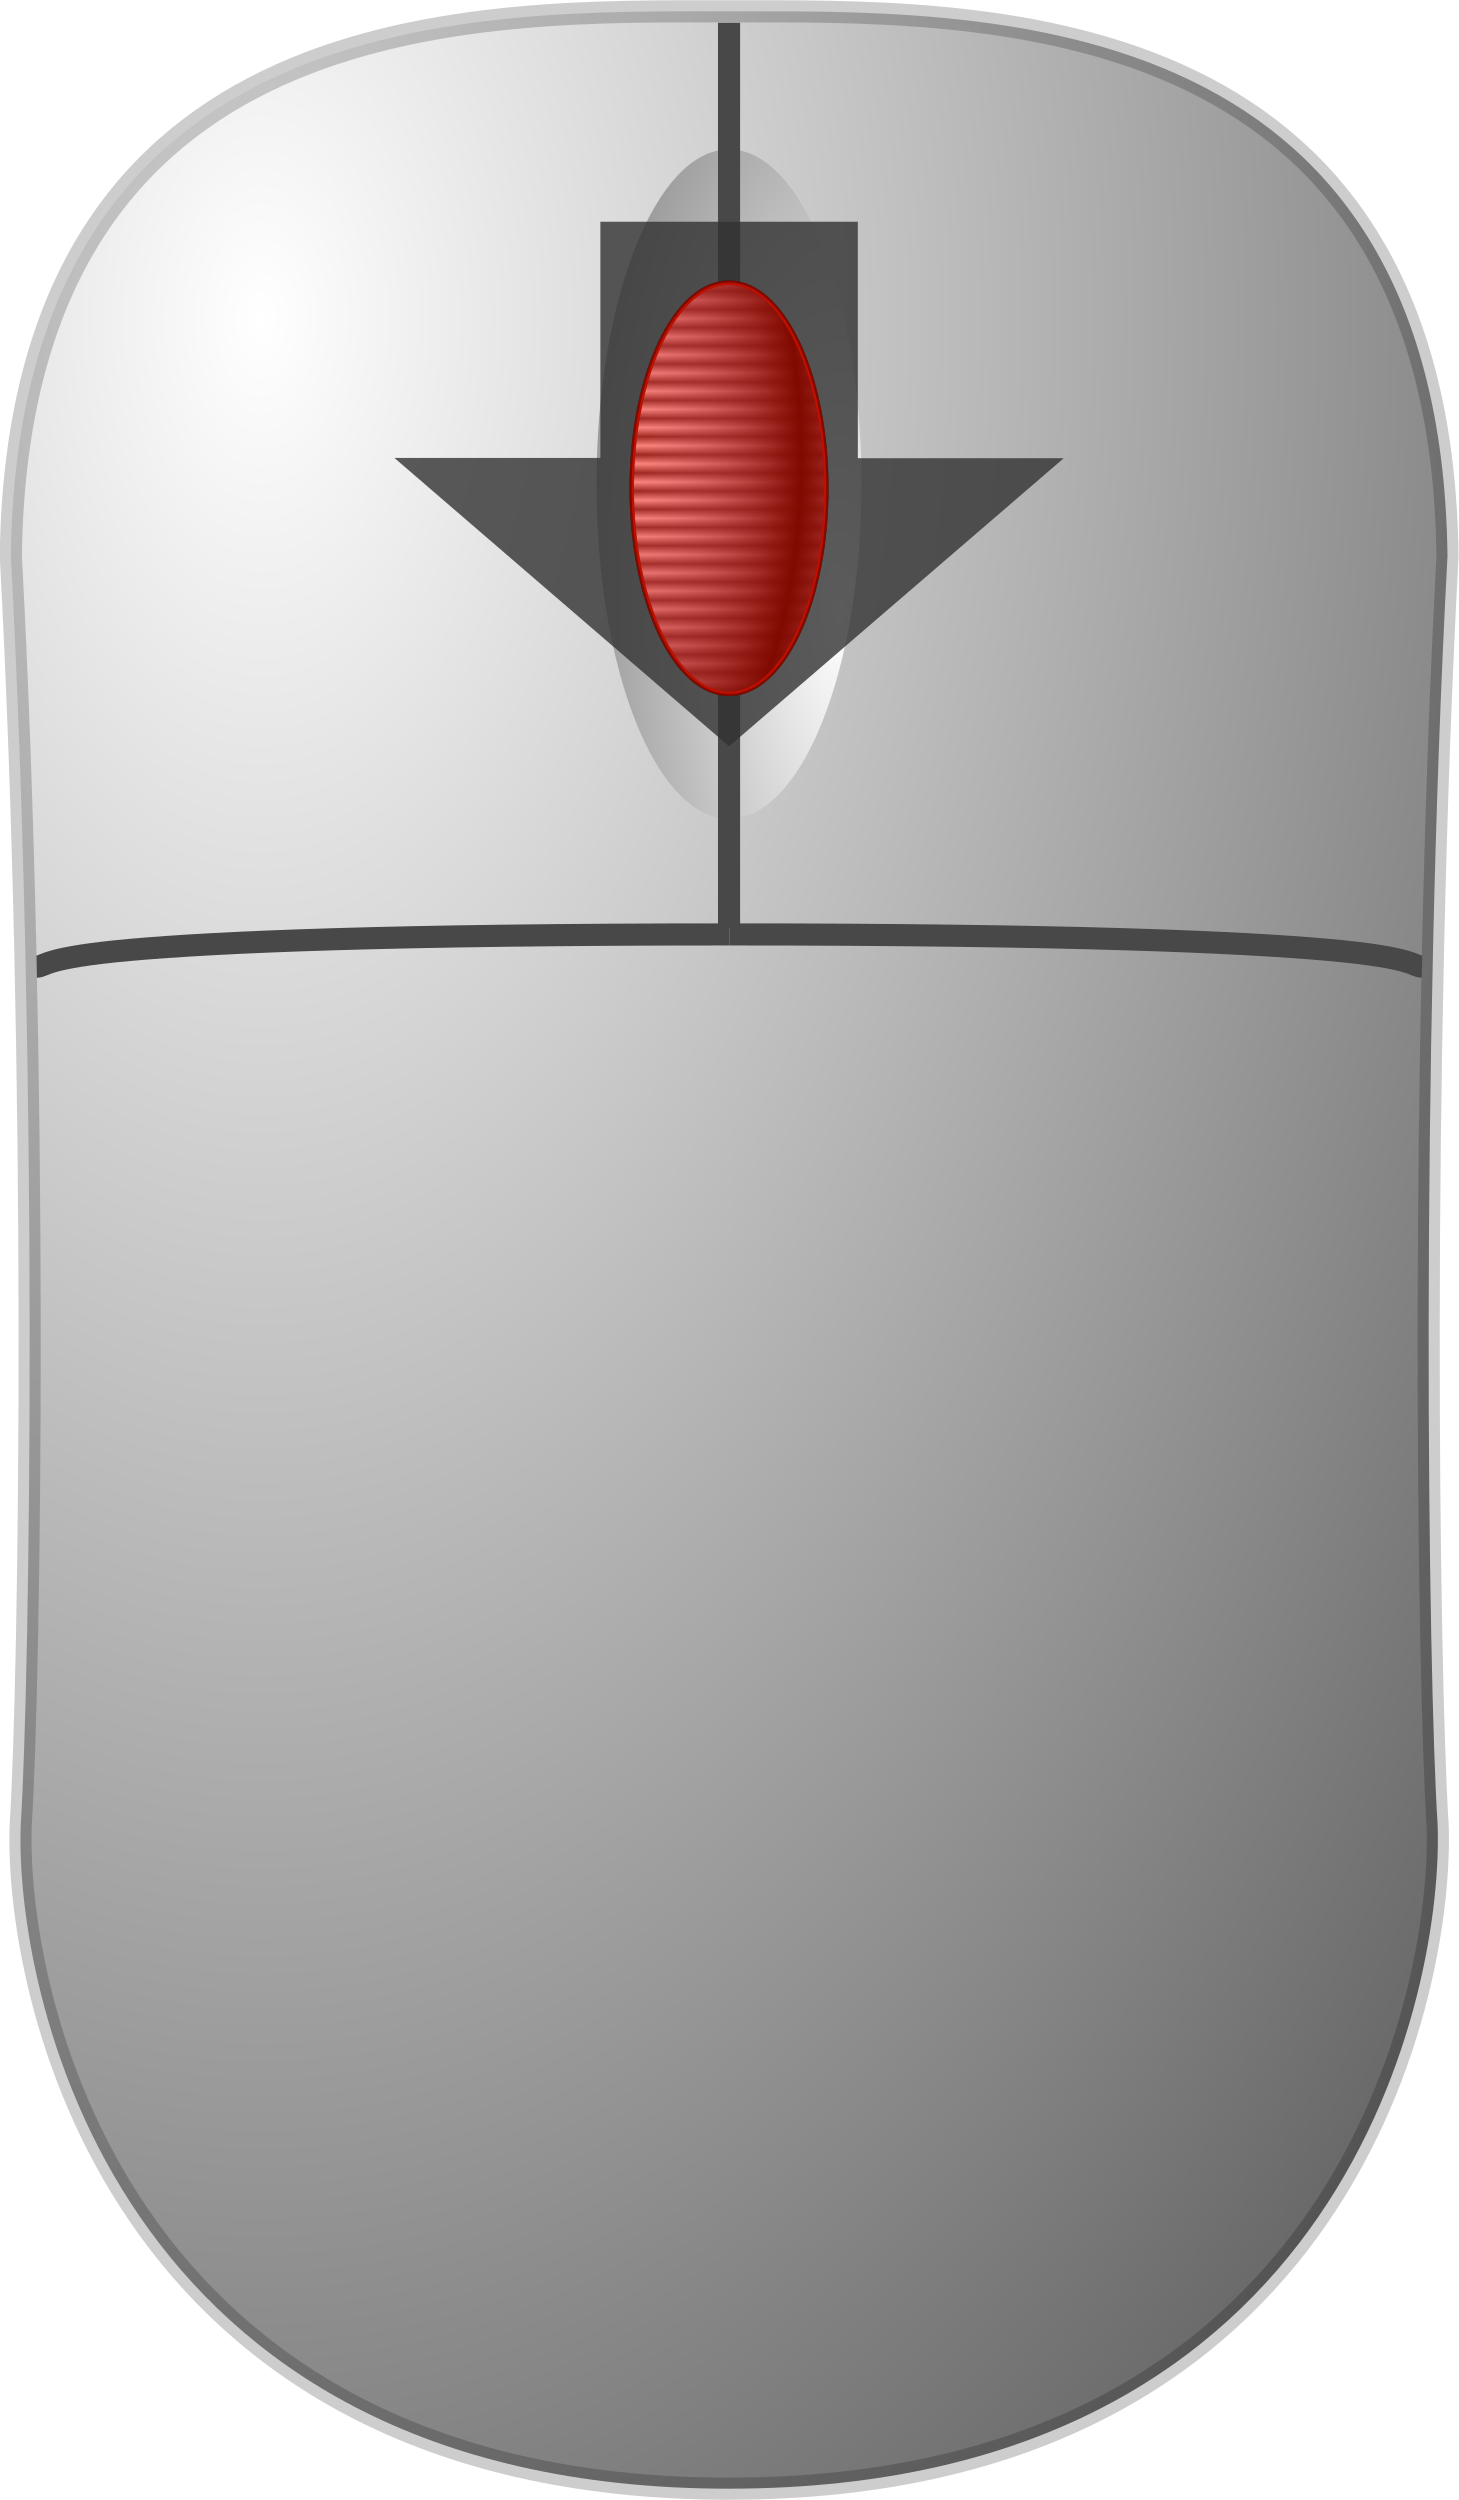
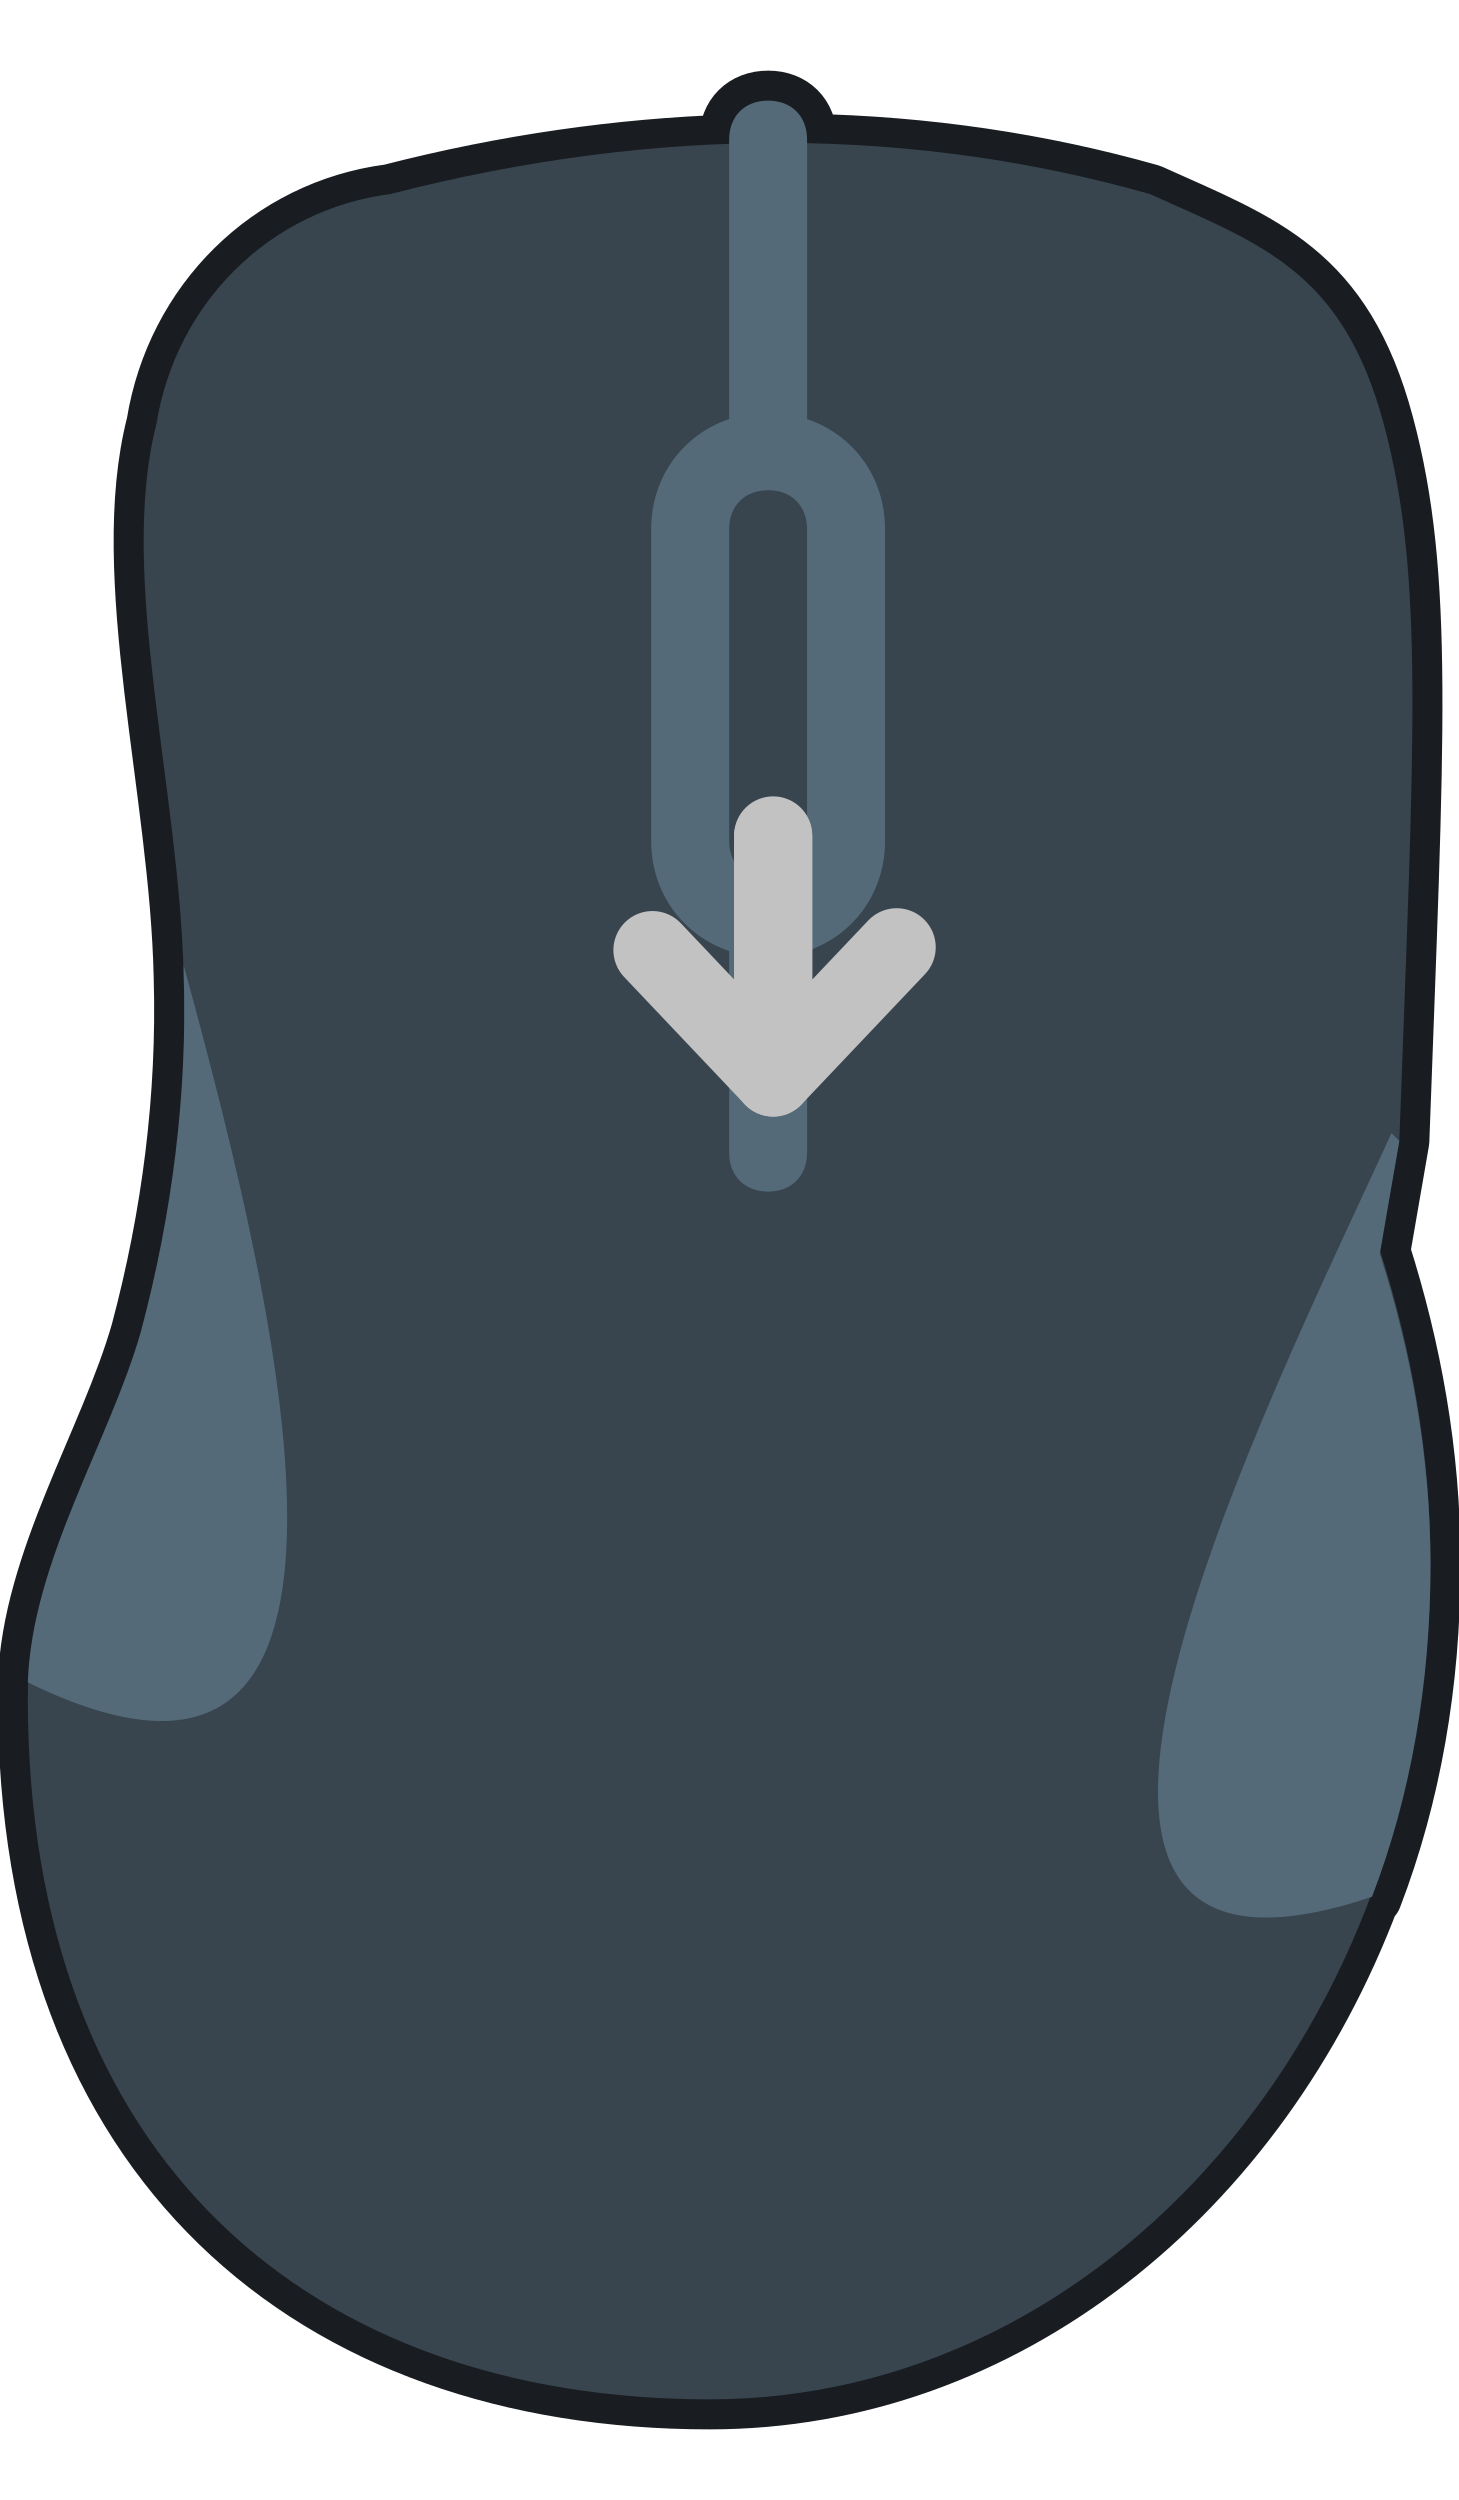
- <svg xmlns="http://www.w3.org/2000/svg" xmlns:xlink="http://www.w3.org/1999/xlink" viewBox="0 0 35 60" version="1.1" id="svg898">
-   <defs id="defs902">
-     <radialGradient id="c" cx="85.528" cy="170.14" r="252.08" gradientTransform="matrix(0.14849,0,0,0.25527,-6.43024,-35.80705)" gradientUnits="userSpaceOnUse" spreadMethod="reflect" xlink:href="#b" />
-     <linearGradient id="b">
-       <stop stop-color="#fff" offset="0" id="stop3" />
-       <stop stop-color="#666" offset="1" id="stop5" />
+ <svg xmlns="http://www.w3.org/2000/svg" xmlns:xlink="http://www.w3.org/1999/xlink" version="1.1" viewBox="0 0 35 60" id="svg35">
+   <defs id="defs39">
+     <linearGradient id="linearGradient857">
+       <stop style="stop-color:#207bb3;stop-opacity:1;" offset="0" id="stop853" />
+       <stop style="stop-color:#207bb3;stop-opacity:0;" offset="1" id="stop855" />
    </linearGradient>
-     <radialGradient id="a" cx="193.4" cy="181.62" r="68.141" gradientTransform="matrix(0.13524,0,0,0.34162,-6.00874,-47.41504)" gradientUnits="userSpaceOnUse" spreadMethod="reflect" xlink:href="#b" />
-     <linearGradient id="d" x1="193.63" x2="193.63" y1="161.65" y2="162.42" gradientTransform="matrix(0.13405,0,0,0.2832,-6.29934,-36.60804)" gradientUnits="userSpaceOnUse" spreadMethod="reflect">
-       <stop stop-color="#333" offset="0" id="stop9" />
-       <stop stop-color="#fff" offset="1" id="stop11" />
-     </linearGradient>
-     <radialGradient id="e" cx="158.03" cy="169.2" r="31.163" gradientTransform="matrix(0.13493,0,0,0.28136,-6.29934,-36.60804)" gradientUnits="userSpaceOnUse" spreadMethod="reflect">
-       <stop stop-color="#b3b3eb" stop-opacity="0" offset="0" id="stop14" />
-       <stop offset="1" id="stop16" />
-     </radialGradient>
+     <radialGradient xlink:href="#linearGradient857" id="radialGradient859-3" cx="49.397" cy="30.763" fx="49.397" fy="30.763" r="26.048" gradientTransform="matrix(6.532941,0,0,1.980328,-259.5602,-34.45303)" gradientUnits="userSpaceOnUse" />
  </defs>
-   <path d="m 17.502,59.729 c -14.905,0 -17.159,-12.11 -17.004,-15.947 0.229,-3.619 0.42,-18.176 -0.238,-30.434 C 0.428,-0.048 11.61,0.272 17.5,0.272 c 5.89,0 17.072,-0.32 17.24,13.076 -0.658,12.258 -0.468,26.815 -0.238,30.433 0.154,3.837 -2.099,15.947 -17.004,15.947" fill="url(#c)" fill-rule="evenodd" stroke="#000000" stroke-linejoin="round" stroke-opacity="0.198" stroke-width="0.531" id="path19" style="fill:url(#c)" />
-   <ellipse cx="17.497" cy="11.617" rx="3.18" ry="8.032" fill="url(#a)" fill-rule="evenodd" id="ellipse21" style="fill:url(#a)" />
-   <g fill="none" stroke="#484848" id="g29" transform="translate(-9.3999999e-4,-4.4938326e-5)">
-     <path d="m 17.505,22.426 c -8.161,0 -12.278,0.183 -14.374,0.371 -2.096,0.188 -2.039,0.399 -2.251,0.404" stroke-width="0.531" id="path23" />
-     <path d="m 17.504,22.426 c 8.161,0 12.278,0.183 14.374,0.371 2.096,0.188 2.039,0.399 2.251,0.404" stroke-width="0.531" id="path25" />
-     <path d="m 17.498,0.546 v 21.716" stroke-width="0.531" id="path27" />
+   <radialGradient id="a" cx="193.4" cy="181.62" r="68.141" gradientTransform="matrix(0.13524,0,0,0.34162,53.70034,-47.415)" gradientUnits="userSpaceOnUse" spreadMethod="reflect" xlink:href="#b" />
+   <linearGradient id="b">
+     <stop stop-color="#fff" offset="0" id="stop3" />
+     <stop stop-color="#666" offset="1" id="stop5" />
+   </linearGradient>
+   <radialGradient id="c" cx="85.528" cy="170.14" r="252.08" gradientTransform="matrix(0.14849,0,0,0.25527,53.27884,-35.807)" gradientUnits="userSpaceOnUse" spreadMethod="reflect" xlink:href="#b" />
+   <linearGradient id="d" x1="193.63" x2="193.63" y1="161.65" y2="162.42" gradientTransform="matrix(0.13405,0,0,0.2832,53.40973,-36.608)" gradientUnits="userSpaceOnUse" spreadMethod="reflect">
+     <stop stop-color="#333" offset="0" id="stop9" />
+     <stop stop-color="#fff" offset="1" id="stop11" />
+   </linearGradient>
+   <radialGradient id="e" cx="158.03" cy="169.2" r="31.163" gradientTransform="matrix(0.13493,0,0,0.28136,53.40973,-36.608)" gradientUnits="userSpaceOnUse" spreadMethod="reflect">
+     <stop stop-color="#b3b3eb" stop-opacity="0" offset="0" id="stop14" />
+     <stop offset="1" id="stop16" />
+   </radialGradient>
+   <g id="g1768" transform="translate(-0.14453,0.7041013)">
+     <path id="path866" style="font-variation-settings:normal;vector-effect:none;fill:#515151;fill-opacity:1;stroke:#191d22;stroke-width:1.44;stroke-linecap:round;stroke-linejoin:round;stroke-miterlimit:4;stroke-dasharray:none;stroke-dashoffset:0;stroke-opacity:1;paint-order:markers fill stroke;stop-color:#000000" d="m 18.58,1.711 c -0.561,0 -0.936,0.373 -0.936,0.934 V 2.766 C 15.016,2.858 12.309,3.235 9.51,3.955 6.611,4.329 4.366,6.572 3.898,9.471 2.963,13.118 4.459,18.262 4.553,22.75 c 0.083,2.867 -0.287,5.733 -1.027,8.508 -0.748,2.618 -2.619,5.517 -2.713,8.416 0.009,0.005 0.018,0.007 0.027,0.012 C 0.834,39.807 0.812,39.928 0.812,40.049 0.812,51.176 7.64,56.881 17.178,56.881 c 7.078,0 13.169,-4.951 15.844,-12.049 0.018,-0.006 0.033,-0.01 0.051,-0.016 0.935,-2.431 1.404,-5.142 1.404,-7.947 0,-0.016 -0.002,-0.031 -0.002,-0.047 3.2e-5,-0.016 0.002,-0.031 0.002,-0.047 0,-2.605 -0.465,-5.117 -1.207,-7.445 L 33.729,26.678 C 34.08,17.011 34.338,13.131 33.354,9.471 32.369,5.81 30.444,5.171 27.744,3.955 25.106,3.208 22.359,2.803 19.514,2.746 V 2.645 c 0,-0.561 -0.373,-0.934 -0.934,-0.934 z" />
+     <g transform="matrix(0.1077535,0,0,0.1077535,0.5224882,1.817919)" id="g878">
+       <path style="fill:#38454f" d="M 167.576,77.102 V 7.678" id="path874" />
+     </g>
+     <g transform="matrix(0.1077535,0,0,0.1077535,0.5224882,3.972989)" id="g884-4">
+       <path style="fill:#38454f" d="m 167.576,161.237 v 52.068" id="path880-4" />
+     </g>
+     <g id="g902-3" transform="matrix(0.3345302,0,0,0.3345302,-207.0204,-30.29832)" />
+     <g id="g904-0" transform="matrix(0.3345302,0,0,0.3345302,-207.0204,-30.29832)" />
+     <g id="g906-7" transform="matrix(0.3345302,0,0,0.3345302,-207.0204,-30.29832)" />
+     <g id="g908-8" transform="matrix(0.3345302,0,0,0.3345302,-207.0204,-30.29832)" />
+     <g id="g910-6" transform="matrix(0.3345302,0,0,0.3345302,-207.0204,-30.29832)" />
+     <g id="g912-8" transform="matrix(0.3345302,0,0,0.3345302,-207.0204,-30.29832)" />
+     <g id="g914-8" transform="matrix(0.3345302,0,0,0.3345302,-207.0204,-30.29832)" />
+     <g id="g916-4" transform="matrix(0.3345302,0,0,0.3345302,-207.0204,-30.29832)" />
+     <g id="g918-3" transform="matrix(0.3345302,0,0,0.3345302,-207.0204,-30.29832)" />
+     <g id="g920-1" transform="matrix(0.3345302,0,0,0.3345302,-207.0204,-30.29832)" />
+     <g id="g922-4" transform="matrix(0.3345302,0,0,0.3345302,-207.0204,-30.29832)" />
+     <g id="g924-9" transform="matrix(0.3345302,0,0,0.3345302,-207.0204,-30.29832)" />
+     <g id="g926-2" transform="matrix(0.3345302,0,0,0.3345302,-207.0204,-30.29832)" />
+     <g id="g928-0" transform="matrix(0.3345302,0,0,0.3345302,-207.0204,-30.29832)" />
+     <g id="g930-6" transform="matrix(0.3345302,0,0,0.3345302,-207.0204,-30.29832)" />
+     <path style="fill:#38454f;stroke-width:0.108" d="M 33.728,26.677 C 34.079,17.01 34.338,13.132 33.354,9.471 32.369,5.811 30.443,5.17 27.743,3.954 v 0 c -5.611,-1.59 -11.689,-1.683 -18.234,0 v 0 C 6.61,4.328 4.366,6.573 3.899,9.471 2.964,13.118 4.46,18.261 4.553,22.749 c 0.094,2.899 -0.187,5.797 -1.029,8.603 -0.748,2.618 -2.712,5.704 -2.712,8.696 -1.13e-4,11.127 6.826,16.832 16.364,16.832 9.538,0 17.299,-8.977 17.299,-20.104 0,-2.618 -0.468,-5.143 -1.216,-7.481 z" id="path875" />
+     <path style="fill:#546a79;stroke-width:0.108" d="m 0.813,39.674 c 0.094,-2.899 1.964,-5.797 2.712,-8.416 0.748,-2.805 1.122,-5.704 1.029,-8.603 0,-0.094 0,-0.187 0,-0.187 2.431,8.883 5.423,21.694 -3.74,17.206" id="path877" />
+     <path style="fill:#38454f;stroke-width:0.108" d="m 18.579,21.347 v 0 c 1.029,0 1.87,-0.842 1.87,-1.87 v -7.481 c 0,-1.029 -0.842,-1.87 -1.87,-1.87 -1.029,0 -1.87,0.842 -1.87,1.87 v 7.481 c 0,1.029 0.842,1.87 1.87,1.87" id="path879" />
+     <path id="path881" style="fill:#546a79;stroke-width:0.108" d="m 18.58,1.711 c -0.561,0 -0.936,0.373 -0.936,0.934 v 6.709 c -1.104,0.373 -1.871,1.385 -1.871,2.643 v 7.48 c 0,1.257 0.767,2.27 1.871,2.643 v 4.838 c 0,0.561 0.374,0.936 0.936,0.936 0.561,0 0.934,-0.374 0.934,-0.936 v -4.838 c 1.104,-0.373 1.871,-1.385 1.871,-2.643 v -7.48 c 0,-1.257 -0.767,-2.27 -1.871,-2.643 V 2.645 c 0,-0.561 -0.373,-0.934 -0.934,-0.934 z m 0,9.35 c 0.561,0 0.934,0.374 0.934,0.936 v 7.48 c 0,0.561 -0.373,0.936 -0.934,0.936 -0.561,0 -0.936,-0.374 -0.936,-0.936 v -7.48 c 0,-0.561 0.374,-0.936 0.936,-0.936 z" />
+     <path style="fill:#38454f;stroke-width:0.108" d="M 18.579,10.126 V 2.645" id="path883" />
+     <g transform="matrix(0.1077535,0,0,0.1077535,0.522488,3.972989)" id="g893-8">
+       <path style="fill:#38454f" d="m 167.576,161.237 v 52.068" id="path889-9" />
+     </g>
+     <path style="fill:#546a79;stroke-width:0.108" d="m 33.728,26.677 -0.187,-0.187 c -2.899,6.359 -10.753,21.787 -0.468,18.328 0.935,-2.431 1.403,-5.143 1.403,-7.948 0,-2.618 -0.468,-5.143 -1.216,-7.481 z" id="path895" />
  </g>
-   <path d="m 9.466,10.991 h 4.943 V 5.322 h 6.179 v 5.674 h 4.943 L 17.498,17.912 Z" fill="#333333" fill-opacity="0.8" id="path896" />
-   <path d="m 19.832,11.719 a 2.335,4.934 0 1 1 -4.671,0 2.335,4.934 0 1 1 4.671,0 z" fill="url(#d)" fill-rule="evenodd" id="path31" style="fill:url(#d)" />
-   <path d="m 19.832,11.719 a 2.335,4.934 0 1 1 -4.671,0 2.335,4.934 0 1 1 4.671,0 z" fill="url(#e)" fill-rule="evenodd" stroke="#000000" stroke-width="0.107" id="path33" style="fill:url(#e)" />
-   <path d="m 19.832,11.719 a 2.335,4.934 0 1 1 -4.671,0 2.335,4.934 0 1 1 4.671,0 z" style="fill:#ff1400;fill-opacity:0.502;fill-rule:evenodd;stroke:#ff1400;stroke-width:0.107;stroke-opacity:0.502" id="path451" />
+   <g transform="matrix(0.1077535,0,0,0.1077535,0.5224882,3.972989)" id="g884">
+     <path style="fill:#38454f" d="m 167.576,161.237 v 52.068" id="path880" />
+   </g>
+   <g id="g902" transform="matrix(0.3345302,0,0,0.3345302,-207.0204,-30.29832)" />
+   <g id="g904" transform="matrix(0.3345302,0,0,0.3345302,-207.0204,-30.29832)" />
+   <g id="g906" transform="matrix(0.3345302,0,0,0.3345302,-207.0204,-30.29832)" />
+   <g id="g908" transform="matrix(0.3345302,0,0,0.3345302,-207.0204,-30.29832)" />
+   <g id="g910" transform="matrix(0.3345302,0,0,0.3345302,-207.0204,-30.29832)" />
+   <g id="g912" transform="matrix(0.3345302,0,0,0.3345302,-207.0204,-30.29832)" />
+   <g id="g914" transform="matrix(0.3345302,0,0,0.3345302,-207.0204,-30.29832)" />
+   <g id="g916" transform="matrix(0.3345302,0,0,0.3345302,-207.0204,-30.29832)" />
+   <g id="g918" transform="matrix(0.3345302,0,0,0.3345302,-207.0204,-30.29832)" />
+   <g id="g920" transform="matrix(0.3345302,0,0,0.3345302,-207.0204,-30.29832)" />
+   <g id="g922" transform="matrix(0.3345302,0,0,0.3345302,-207.0204,-30.29832)" />
+   <g id="g924" transform="matrix(0.3345302,0,0,0.3345302,-207.0204,-30.29832)" />
+   <g id="g926" transform="matrix(0.3345302,0,0,0.3345302,-207.0204,-30.29832)" />
+   <g id="g928" transform="matrix(0.3345302,0,0,0.3345302,-207.0204,-30.29832)" />
+   <g id="g930" transform="matrix(0.3345302,0,0,0.3345302,-207.0204,-30.29832)" />
+   <g transform="matrix(0.1077535,0,0,0.1077535,0.522488,3.972989)" id="g893">
+     <path style="fill:#38454f" d="m 167.576,161.237 v 52.068" id="path889" />
+   </g>
+   <g id="g3839" transform="matrix(1,0,0,-1,0,31.40751)">
+     <path style="fill:none;fill-opacity:1;stroke:#c2c2c2;stroke-width:1.875;stroke-linecap:round;stroke-linejoin:round;stroke-miterlimit:4;stroke-dasharray:none;stroke-opacity:1" d="M 18.556,11.331 V 5.547 l 2.964,3.126" id="path3835" />
+     <path style="fill:none;fill-opacity:1;stroke:#c2c2c2;stroke-width:1.875;stroke-linecap:round;stroke-linejoin:round;stroke-miterlimit:4;stroke-dasharray:none;stroke-opacity:1" d="m 18.556,11.357 v -5.809 l -2.897,3.057" id="path3837" />
+   </g>
</svg>
